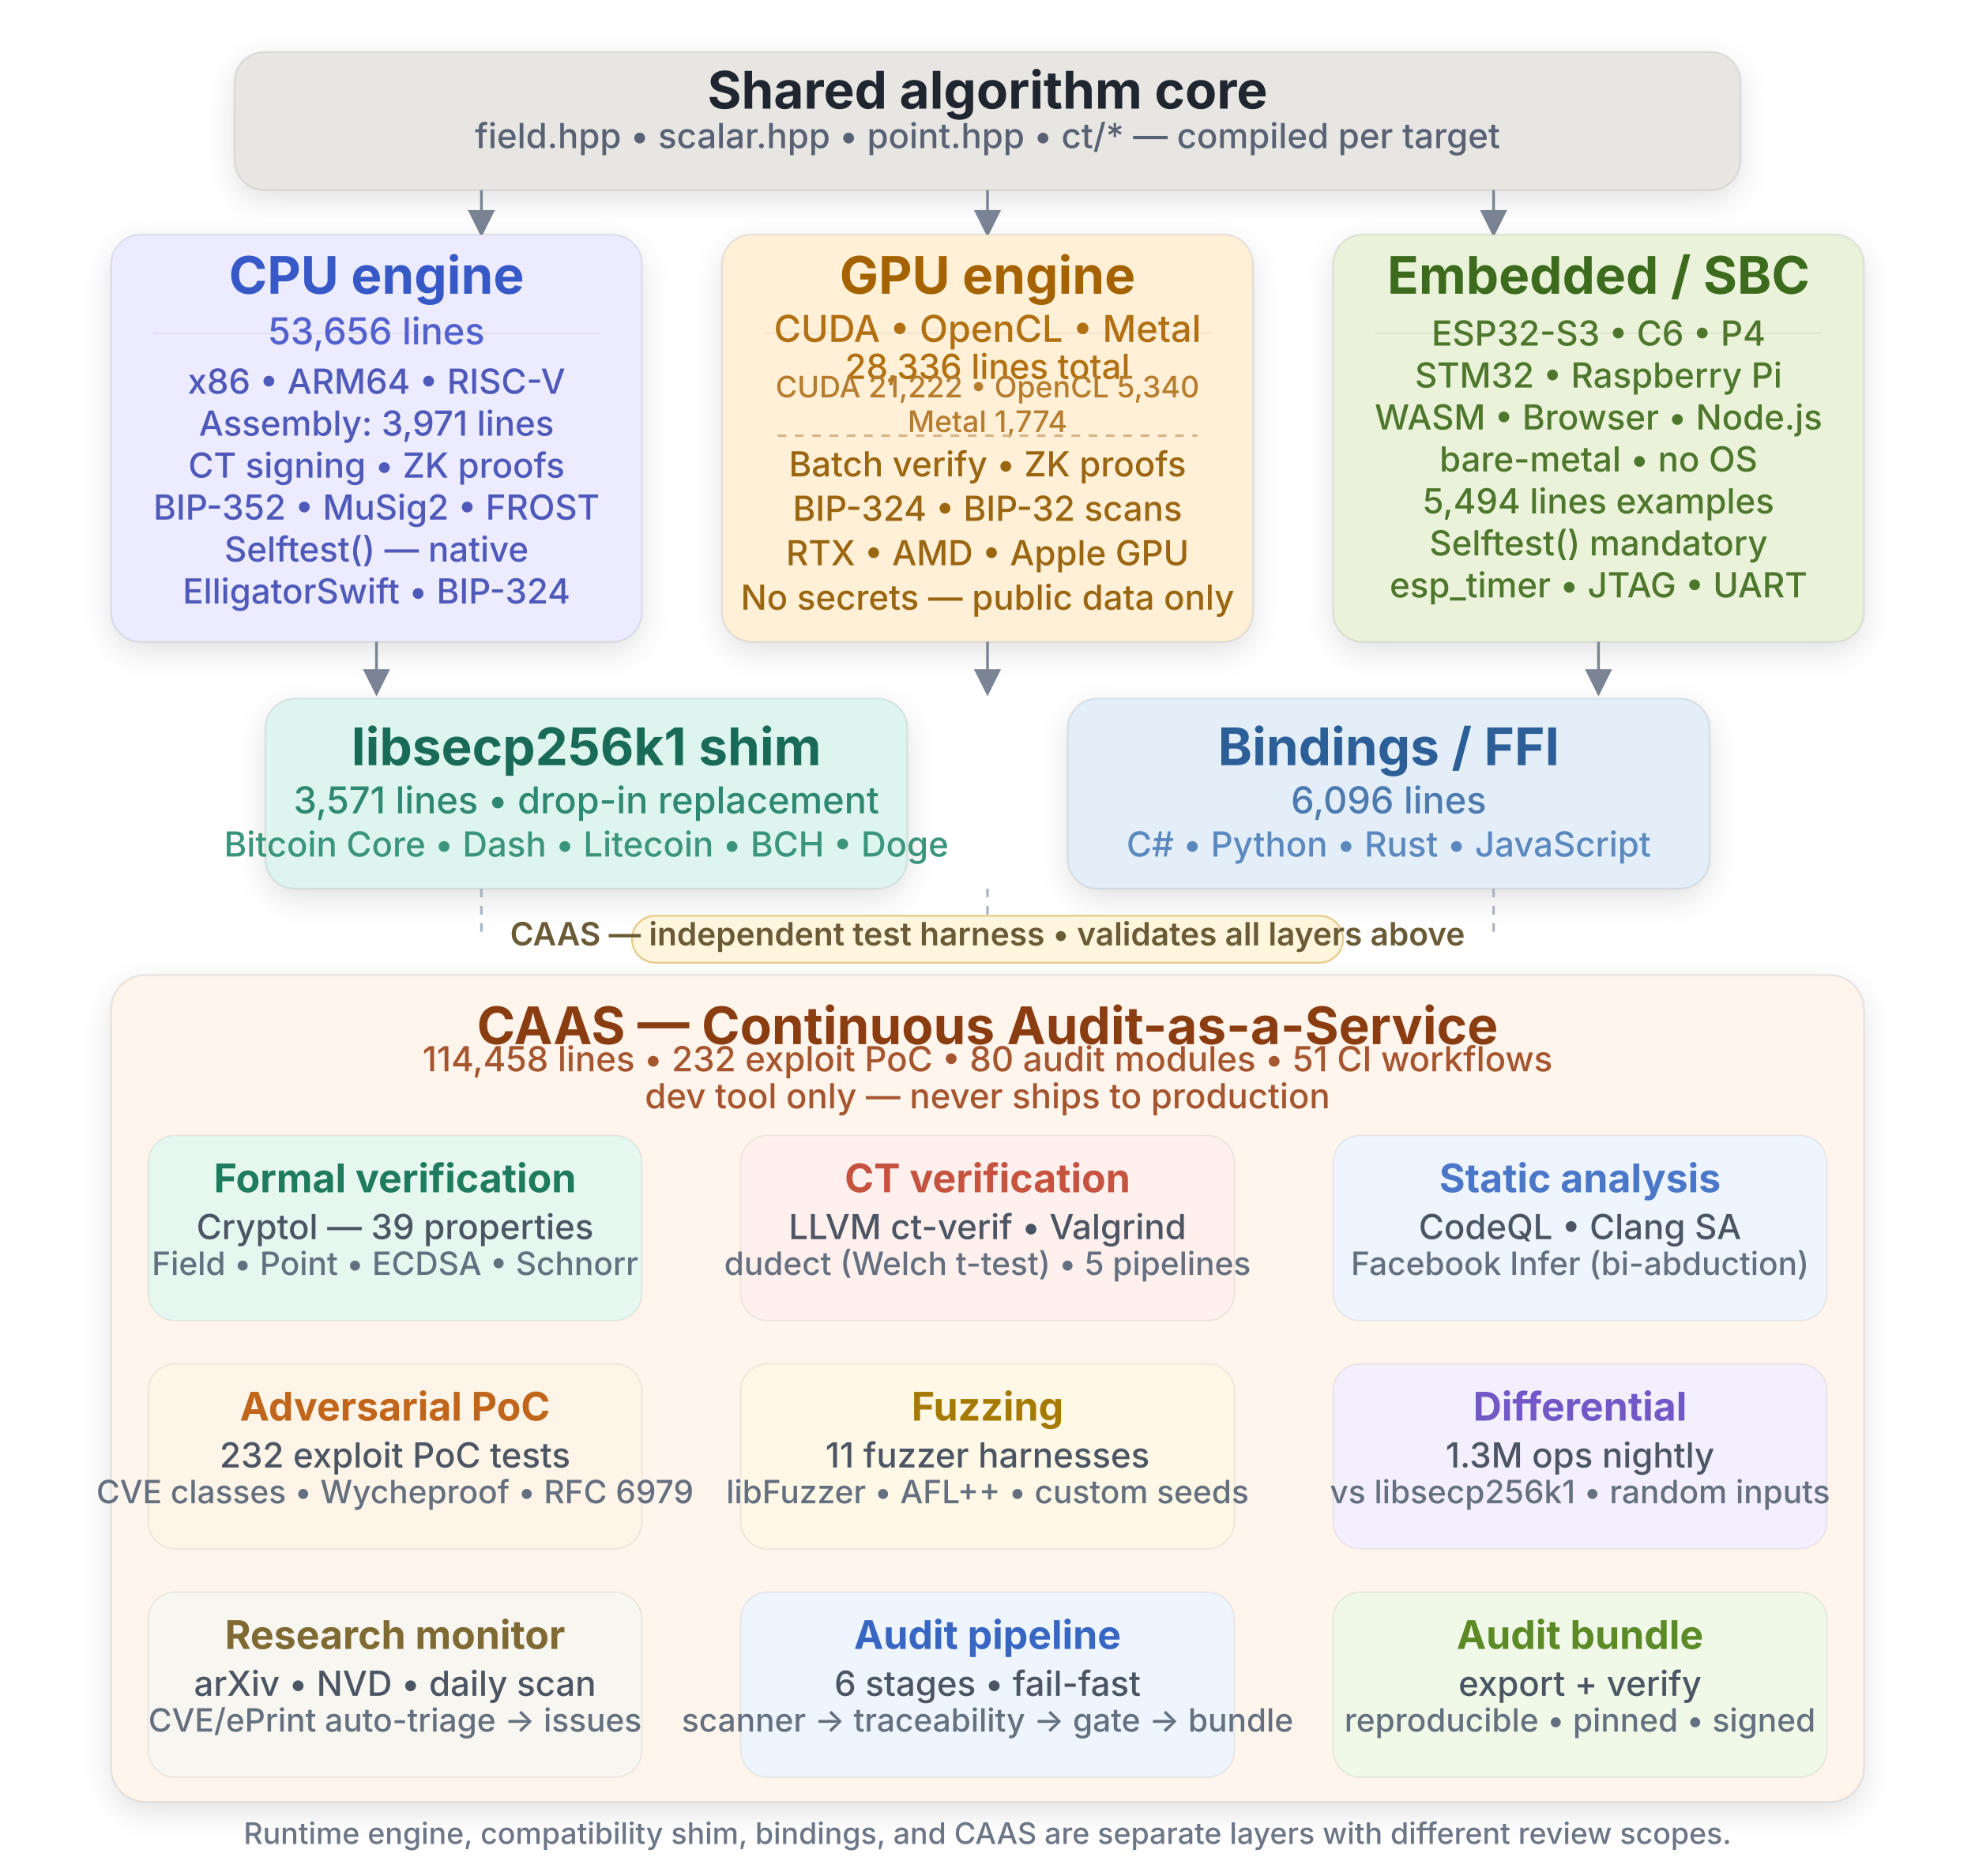
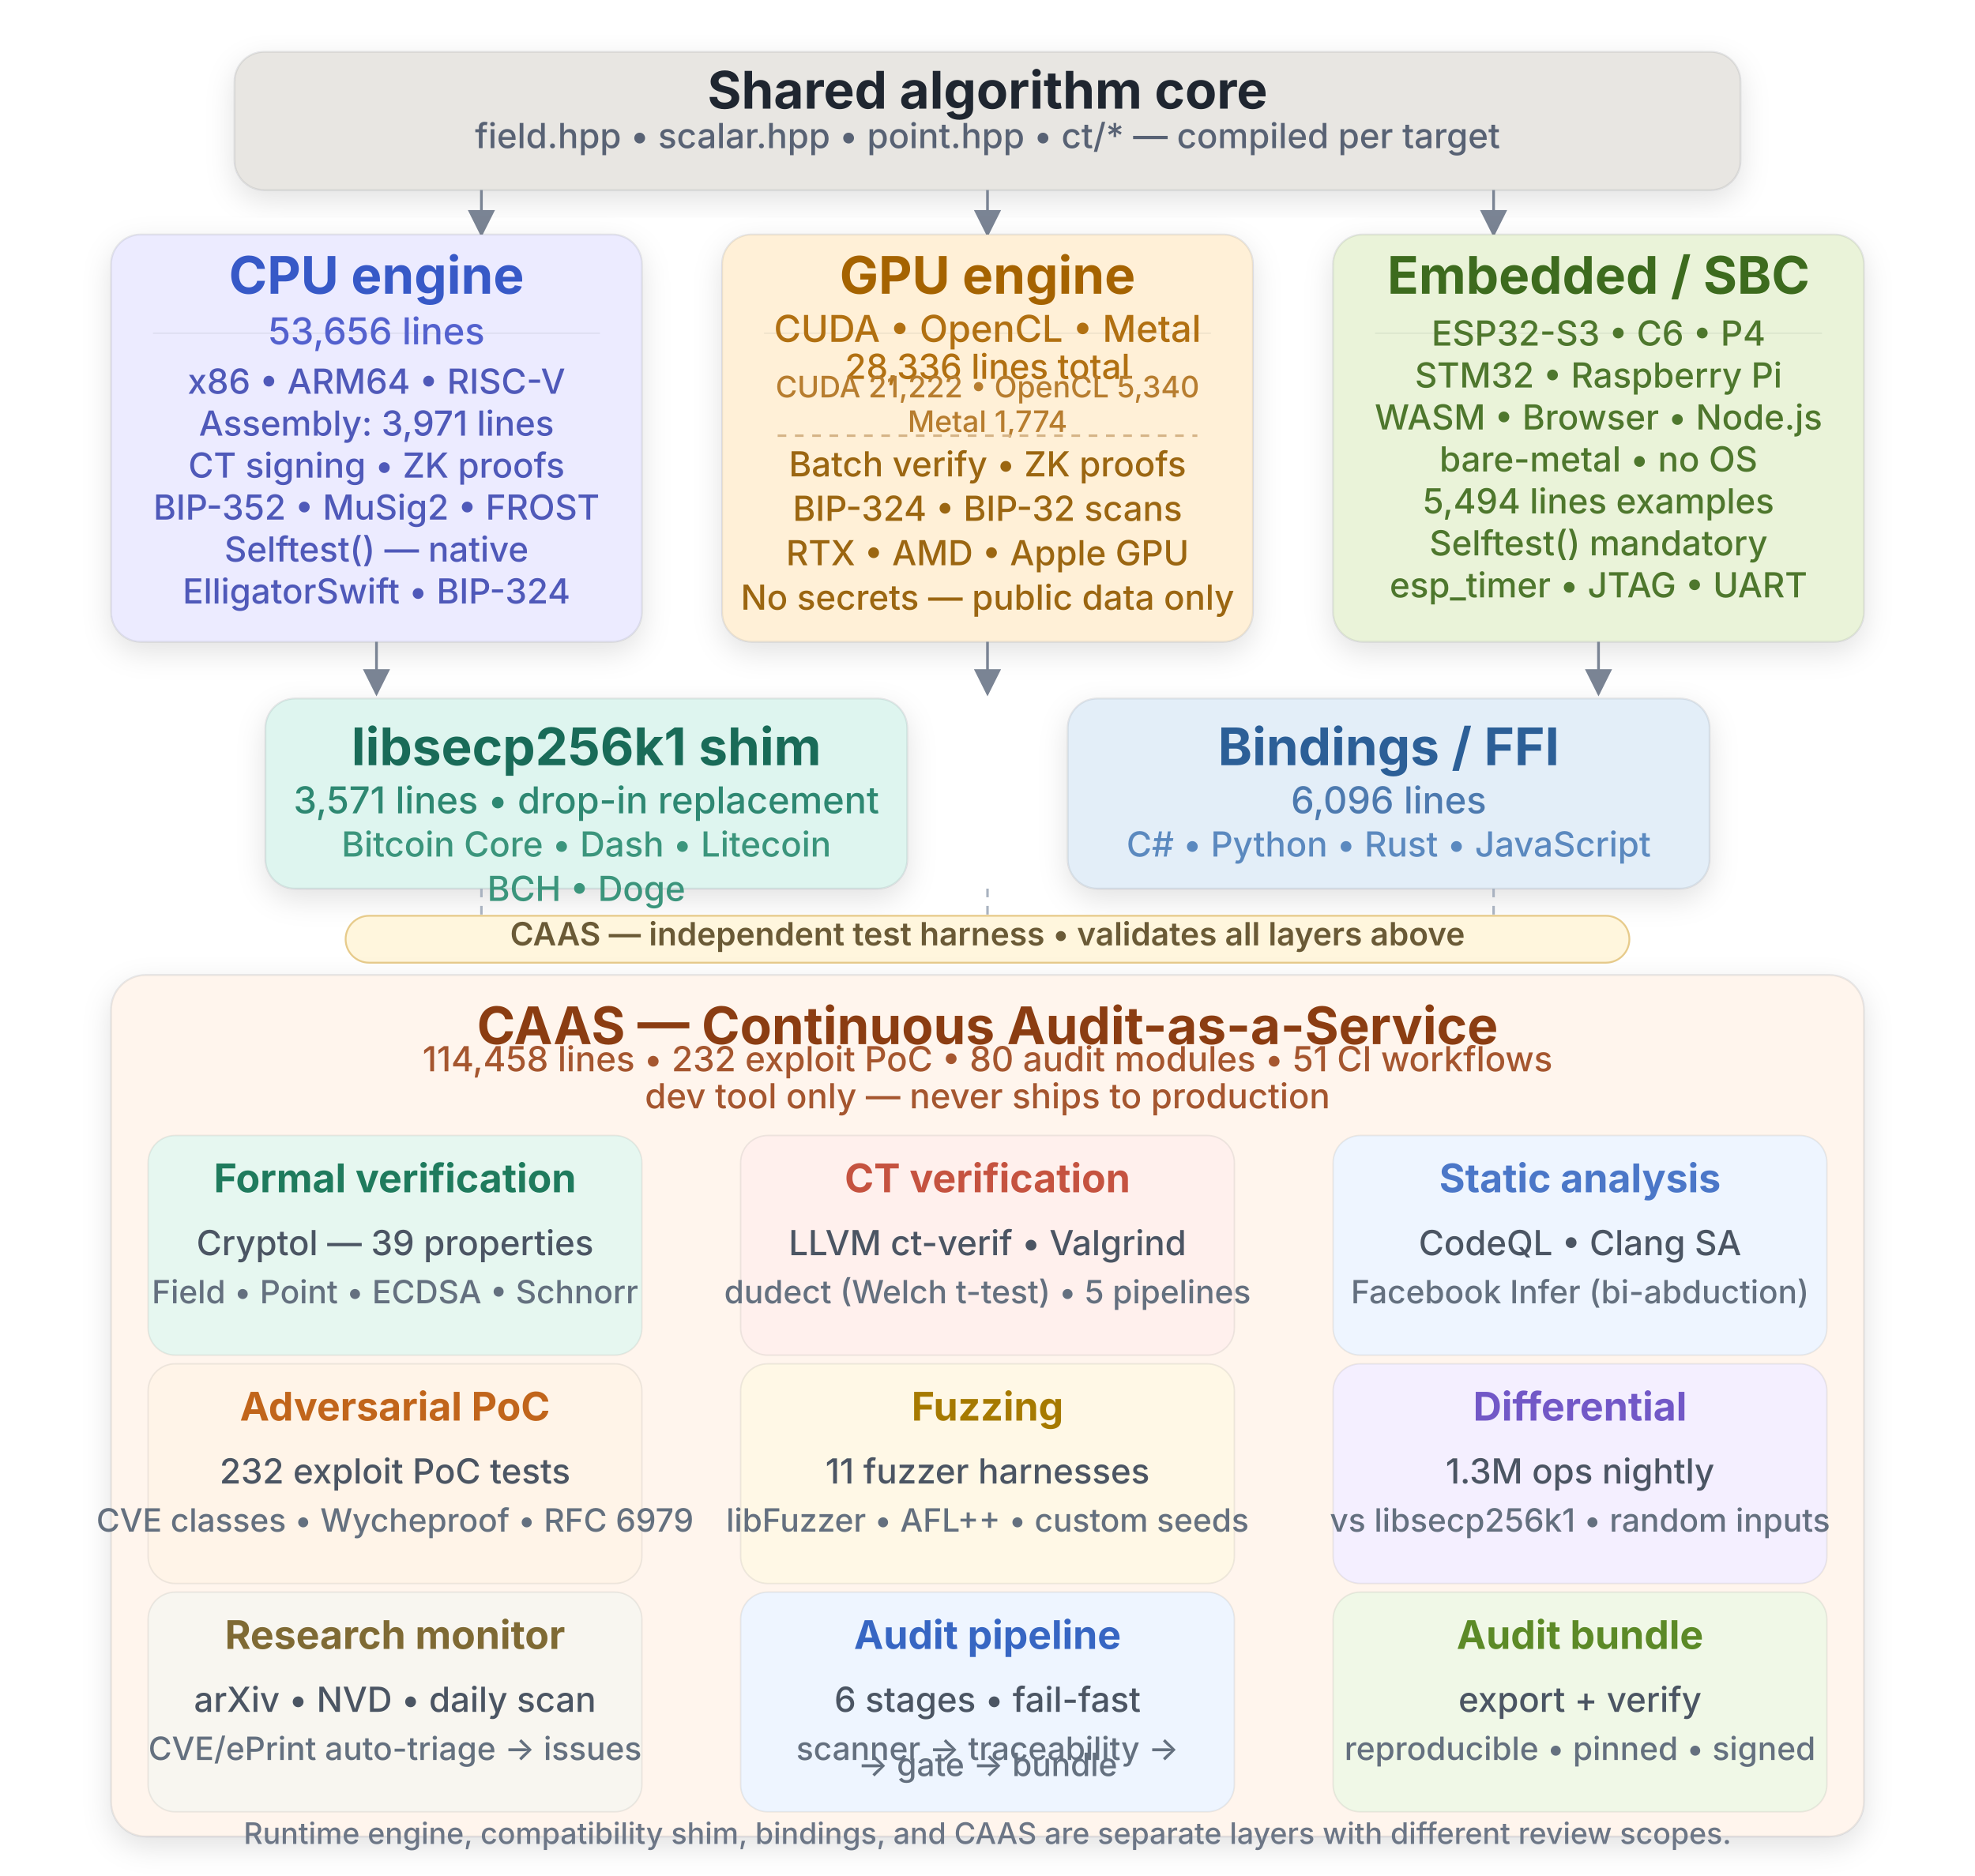
<svg xmlns="http://www.w3.org/2000/svg" width="100%" viewBox="0 0 1600 1520" fill="none">
  <defs>
    <filter id="shadow" x="-20%" y="-20%" width="140%" height="140%">
      <feDropShadow dx="0" dy="8" stdDeviation="12" flood-opacity="0.12" />
    </filter>
    <marker id="arrow" markerWidth="10" markerHeight="10" refX="9" refY="5" orient="auto" markerUnits="strokeWidth">
      <path d="M 0 0 L 10 5 L 0 10 z" fill="#7A8494" />
    </marker>
    <style>
      .title { font: 700 42px Inter, Segoe UI, Arial, sans-serif; fill: #1F2630; }
      .subtitle { font: 500 28px Inter, Segoe UI, Arial, sans-serif; fill: #586274; }
      .small { font: 500 24px Inter, Segoe UI, Arial, sans-serif; fill: #6C7686; }
      .body { font: 500 30px Inter, Segoe UI, Arial, sans-serif; fill: #3A4452; }
      .body2 { font: 500 28px Inter, Segoe UI, Arial, sans-serif; fill: #46505F; }
      .box { stroke: rgba(31,38,48,0.09); stroke-width: 1.5; filter: url(#shadow); }
      .dashed { stroke: #A9B2C0; stroke-width: 2; stroke-dasharray: 7 7; }
      .arrow { stroke: #7A8494; stroke-width: 2.2; fill: none; marker-end: url(#arrow); }
      .divider { stroke: rgba(31,38,48,0.08); stroke-width: 1; }
      .pilltext { font: 600 26px Inter, Segoe UI, Arial, sans-serif; fill: #6A5A36; }
      .caasTitle { font: 700 42px Inter, Segoe UI, Arial, sans-serif; fill: #8B3D12; }
      .caasSub { font: 500 28px Inter, Segoe UI, Arial, sans-serif; fill: #A5562F; }
      .sectionTitle { font: 700 32px Inter, Segoe UI, Arial, sans-serif; }
      .sectionBody { font: 500 28px Inter, Segoe UI, Arial, sans-serif; fill: #4B5563; }
      .sectionBodySmall { font: 500 26px Inter, Segoe UI, Arial, sans-serif; fill: #64707F; }
    </style>
  </defs>
  <rect x="190" y="42" width="1220" height="112" rx="24" fill="#E8E6E2" class="box" />
  <text x="800" y="88" text-anchor="middle" class="title">Shared algorithm core</text>
  <text x="800" y="120" text-anchor="middle" class="subtitle">field.hpp • scalar.hpp • point.hpp • ct/* — compiled per target</text>
  <line x1="390" y1="154" x2="390" y2="190" class="arrow" />
  <line x1="800" y1="154" x2="800" y2="190" class="arrow" />
  <line x1="1210" y1="154" x2="1210" y2="190" class="arrow" />
  <rect x="90" y="190" width="430" height="330" rx="24" fill="#ECEBFF" class="box" />
  <line x1="124" y1="270" x2="486" y2="270" class="divider" />
  <rect x="585" y="190" width="430" height="330" rx="24" fill="#FFF0D7" class="box" />
  <line x1="619" y1="270" x2="981" y2="270" class="divider" />
  <rect x="1080" y="190" width="430" height="330" rx="24" fill="#EAF3D9" class="box" />
  <line x1="1114" y1="270" x2="1476" y2="270" class="divider" />
  <text x="305" y="238" text-anchor="middle" class="title" fill="#3759C7" style="fill:#3759C7">CPU engine</text>
  <text x="305" y="279" text-anchor="middle" class="body" style="fill:#5361CE">53,656 lines</text>
  <text x="305" y="319" text-anchor="middle" class="body2" style="fill:#4F59B9">x86 • ARM64 • RISC-V</text>
  <text x="305" y="353" text-anchor="middle" class="body2" style="fill:#4F59B9">Assembly: 3,971 lines</text>
  <text x="305" y="387" text-anchor="middle" class="body2" style="fill:#4F59B9">CT signing • ZK proofs</text>
  <text x="305" y="421" text-anchor="middle" class="body2" style="fill:#4F59B9">BIP-352 • MuSig2 • FROST</text>
  <text x="305" y="455" text-anchor="middle" class="body2" style="fill:#4F59B9">Selftest() — native</text>
  <text x="305" y="489" text-anchor="middle" class="body2" style="fill:#4F59B9">ElligatorSwift • BIP-324</text>
  <text x="800" y="238" text-anchor="middle" class="title" style="fill:#A56300">GPU engine</text>
  <text x="800" y="277" text-anchor="middle" class="body" style="fill:#B17011">CUDA • OpenCL • Metal</text>
  <text x="800" y="307" text-anchor="middle" class="body2" style="fill:#B17011">28,336 lines total</text>
  <text x="800" y="322" text-anchor="middle" class="small" style="fill:#B77D2F">CUDA 21,222 • OpenCL 5,340</text>
  <text x="800" y="350" text-anchor="middle" class="small" style="fill:#B77D2F">Metal 1,774</text>
  <line x1="630" y1="353" x2="970" y2="353" class="dashed" style="stroke:#D5B487" />
  <text x="800" y="386" text-anchor="middle" class="body2" style="fill:#9B6611">Batch verify • ZK proofs</text>
  <text x="800" y="422" text-anchor="middle" class="body2" style="fill:#9B6611">BIP-324 • BIP-32 scans</text>
  <text x="800" y="458" text-anchor="middle" class="body2" style="fill:#9B6611">RTX • AMD • Apple GPU</text>
  <text x="800" y="494" text-anchor="middle" class="body2" style="fill:#9B6611">No secrets — public data only</text>
  <text x="1295" y="238" text-anchor="middle" class="title" style="fill:#3D6B1E">Embedded / SBC</text>
  <text x="1295" y="280" text-anchor="middle" class="body2" style="fill:#4E772D">ESP32-S3 • C6 • P4</text>
  <text x="1295" y="314" text-anchor="middle" class="body2" style="fill:#4E772D">STM32 • Raspberry Pi</text>
  <text x="1295" y="348" text-anchor="middle" class="body2" style="fill:#4E772D">WASM • Browser • Node.js</text>
  <text x="1295" y="382" text-anchor="middle" class="body2" style="fill:#4E772D">bare-metal • no OS</text>
  <text x="1295" y="416" text-anchor="middle" class="body2" style="fill:#4E772D">5,494 lines examples</text>
  <text x="1295" y="450" text-anchor="middle" class="body2" style="fill:#4E772D">Selftest() mandatory</text>
  <text x="1295" y="484" text-anchor="middle" class="body2" style="fill:#4E772D">esp_timer • JTAG • UART</text>
  <line x1="305" y1="520" x2="305" y2="562" class="arrow" />
  <line x1="800" y1="520" x2="800" y2="562" class="arrow" />
  <line x1="1295" y1="520" x2="1295" y2="562" class="arrow" />
  <rect x="215" y="566" width="520" height="154" rx="24" fill="#DEF5EF" class="box" />
  <rect x="865" y="566" width="520" height="154" rx="24" fill="#E3EEF8" class="box" />
  <text x="475" y="620" text-anchor="middle" class="title" style="fill:#196B58">libsecp256k1 shim</text>
  <text x="475" y="659" text-anchor="middle" class="body" style="fill:#2E8872">3,571 lines • drop-in replacement</text>
-   <text x="475" y="694" text-anchor="middle" class="body2" style="fill:#3B957C">Bitcoin Core • Dash • Litecoin • BCH • Doge</text>
+   <text x="475" y="694" text-anchor="middle" class="body2" style="fill:#3B957C">Bitcoin Core • Dash • Litecoin</text>
+   <text x="475" y="730" text-anchor="middle" class="body2" style="fill:#3B957C">BCH • Doge</text>
  <text x="1125" y="620" text-anchor="middle" class="title" style="fill:#2C5F97">Bindings / FFI</text>
  <text x="1125" y="659" text-anchor="middle" class="body" style="fill:#4D7AAF">6,096 lines</text>
  <text x="1125" y="694" text-anchor="middle" class="body2" style="fill:#5B89BF">C# • Python • Rust • JavaScript</text>
  <line x1="390" y1="720" x2="390" y2="760" class="dashed" />
  <line x1="800" y1="720" x2="800" y2="760" class="dashed" />
  <line x1="1210" y1="720" x2="1210" y2="760" class="dashed" />
-   <rect x="512" y="742" width="576" height="38" rx="19" fill="#FFF6DD" stroke="#E7CB8B" stroke-width="1.5" />
+   <rect x="280" y="742" width="1040" height="38" rx="19" fill="#FFF6DD" stroke="#E7CB8B" stroke-width="1.5" />
  <text x="800" y="766" text-anchor="middle" class="pilltext">CAAS — independent test harness • validates all layers above</text>
-   <rect x="90" y="790" width="1420" height="670" rx="28" fill="#FFF5ED" class="box" />
+   <rect x="90" y="790" width="1420" height="698" rx="28" fill="#FFF5ED" class="box" />
  <text x="800" y="846" text-anchor="middle" class="caasTitle">CAAS — Continuous Audit-as-a-Service</text>
  <text x="800" y="868" text-anchor="middle" class="caasSub">114,458 lines • 232 exploit PoC • 80 audit modules • 51 CI workflows</text>
  <text x="800" y="898" text-anchor="middle" class="caasSub">dev tool only — never ships to production</text>
-   <rect x="120" y="920" width="400" height="150" rx="22" fill="#E6F7F0" stroke="rgba(31,38,48,0.08)" stroke-width="1.2" />
+   <rect x="120" y="920" width="400" height="178" rx="22" fill="#E6F7F0" stroke="rgba(31,38,48,0.08)" stroke-width="1.2" />
  <text x="320.0" y="966" text-anchor="middle" class="sectionTitle" style="fill:#1F7B5D">Formal verification</text>
-   <text x="320.0" y="1004" text-anchor="middle" class="sectionBody">Cryptol — 39 properties</text>
-   <text x="320.0" y="1033" text-anchor="middle" class="sectionBodySmall">Field • Point • ECDSA • Schnorr</text>
-   <rect x="600" y="920" width="400" height="150" rx="22" fill="#FFF0ED" stroke="rgba(31,38,48,0.08)" stroke-width="1.2" />
+   <text x="320.0" y="1017" text-anchor="middle" class="sectionBody">Cryptol — 39 properties</text>
+   <text x="320.0" y="1056" text-anchor="middle" class="sectionBodySmall">Field • Point • ECDSA • Schnorr</text>
+   <rect x="600" y="920" width="400" height="178" rx="22" fill="#FFF0ED" stroke="rgba(31,38,48,0.08)" stroke-width="1.2" />
  <text x="800.0" y="966" text-anchor="middle" class="sectionTitle" style="fill:#C55340">CT verification</text>
-   <text x="800.0" y="1004" text-anchor="middle" class="sectionBody">LLVM ct-verif • Valgrind</text>
-   <text x="800.0" y="1033" text-anchor="middle" class="sectionBodySmall">dudect (Welch t-test) • 5 pipelines</text>
-   <rect x="1080" y="920" width="400" height="150" rx="22" fill="#EEF5FF" stroke="rgba(31,38,48,0.08)" stroke-width="1.2" />
+   <text x="800.0" y="1017" text-anchor="middle" class="sectionBody">LLVM ct-verif • Valgrind</text>
+   <text x="800.0" y="1056" text-anchor="middle" class="sectionBodySmall">dudect (Welch t-test) • 5 pipelines</text>
+   <rect x="1080" y="920" width="400" height="178" rx="22" fill="#EEF5FF" stroke="rgba(31,38,48,0.08)" stroke-width="1.2" />
  <text x="1280.0" y="966" text-anchor="middle" class="sectionTitle" style="fill:#4B77C8">Static analysis</text>
-   <text x="1280.0" y="1004" text-anchor="middle" class="sectionBody">CodeQL • Clang SA</text>
-   <text x="1280.0" y="1033" text-anchor="middle" class="sectionBodySmall">Facebook Infer (bi-abduction)</text>
-   <rect x="120" y="1105" width="400" height="150" rx="22" fill="#FFF4E8" stroke="rgba(31,38,48,0.08)" stroke-width="1.2" />
+   <text x="1280.0" y="1017" text-anchor="middle" class="sectionBody">CodeQL • Clang SA</text>
+   <text x="1280.0" y="1056" text-anchor="middle" class="sectionBodySmall">Facebook Infer (bi-abduction)</text>
+   <rect x="120" y="1105" width="400" height="178" rx="22" fill="#FFF4E8" stroke="rgba(31,38,48,0.08)" stroke-width="1.2" />
  <text x="320.0" y="1151" text-anchor="middle" class="sectionTitle" style="fill:#C1651B">Adversarial PoC</text>
-   <text x="320.0" y="1189" text-anchor="middle" class="sectionBody">232 exploit PoC tests</text>
-   <text x="320.0" y="1218" text-anchor="middle" class="sectionBodySmall">CVE classes • Wycheproof • RFC 6979</text>
-   <rect x="600" y="1105" width="400" height="150" rx="22" fill="#FFF8E6" stroke="rgba(31,38,48,0.08)" stroke-width="1.2" />
+   <text x="320.0" y="1202" text-anchor="middle" class="sectionBody">232 exploit PoC tests</text>
+   <text x="320.0" y="1241" text-anchor="middle" class="sectionBodySmall">CVE classes • Wycheproof • RFC 6979</text>
+   <rect x="600" y="1105" width="400" height="178" rx="22" fill="#FFF8E6" stroke="rgba(31,38,48,0.08)" stroke-width="1.2" />
  <text x="800.0" y="1151" text-anchor="middle" class="sectionTitle" style="fill:#A67A00">Fuzzing</text>
-   <text x="800.0" y="1189" text-anchor="middle" class="sectionBody">11 fuzzer harnesses</text>
-   <text x="800.0" y="1218" text-anchor="middle" class="sectionBodySmall">libFuzzer • AFL++ • custom seeds</text>
-   <rect x="1080" y="1105" width="400" height="150" rx="22" fill="#F4EFFF" stroke="rgba(31,38,48,0.08)" stroke-width="1.2" />
+   <text x="800.0" y="1202" text-anchor="middle" class="sectionBody">11 fuzzer harnesses</text>
+   <text x="800.0" y="1241" text-anchor="middle" class="sectionBodySmall">libFuzzer • AFL++ • custom seeds</text>
+   <rect x="1080" y="1105" width="400" height="178" rx="22" fill="#F4EFFF" stroke="rgba(31,38,48,0.08)" stroke-width="1.2" />
  <text x="1280.0" y="1151" text-anchor="middle" class="sectionTitle" style="fill:#7258C7">Differential</text>
-   <text x="1280.0" y="1189" text-anchor="middle" class="sectionBody">1.3M ops nightly</text>
-   <text x="1280.0" y="1218" text-anchor="middle" class="sectionBodySmall">vs libsecp256k1 • random inputs</text>
-   <rect x="120" y="1290" width="400" height="150" rx="22" fill="#F8F6F0" stroke="rgba(31,38,48,0.08)" stroke-width="1.2" />
+   <text x="1280.0" y="1202" text-anchor="middle" class="sectionBody">1.3M ops nightly</text>
+   <text x="1280.0" y="1241" text-anchor="middle" class="sectionBodySmall">vs libsecp256k1 • random inputs</text>
+   <rect x="120" y="1290" width="400" height="178" rx="22" fill="#F8F6F0" stroke="rgba(31,38,48,0.08)" stroke-width="1.2" />
  <text x="320.0" y="1336" text-anchor="middle" class="sectionTitle" style="fill:#7F6A34">Research monitor</text>
-   <text x="320.0" y="1374" text-anchor="middle" class="sectionBody">arXiv • NVD • daily scan</text>
-   <text x="320.0" y="1403" text-anchor="middle" class="sectionBodySmall">CVE/ePrint auto-triage → issues</text>
-   <rect x="600" y="1290" width="400" height="150" rx="22" fill="#EEF5FF" stroke="rgba(31,38,48,0.08)" stroke-width="1.2" />
+   <text x="320.0" y="1387" text-anchor="middle" class="sectionBody">arXiv • NVD • daily scan</text>
+   <text x="320.0" y="1426" text-anchor="middle" class="sectionBodySmall">CVE/ePrint auto-triage → issues</text>
+   <rect x="600" y="1290" width="400" height="178" rx="22" fill="#EEF5FF" stroke="rgba(31,38,48,0.08)" stroke-width="1.2" />
  <text x="800.0" y="1336" text-anchor="middle" class="sectionTitle" style="fill:#3766C3">Audit pipeline</text>
-   <text x="800.0" y="1374" text-anchor="middle" class="sectionBody">6 stages • fail-fast</text>
-   <text x="800.0" y="1403" text-anchor="middle" class="sectionBodySmall">scanner → traceability → gate → bundle</text>
-   <rect x="1080" y="1290" width="400" height="150" rx="22" fill="#F0F8E7" stroke="rgba(31,38,48,0.08)" stroke-width="1.2" />
+   <text x="800.0" y="1387" text-anchor="middle" class="sectionBody">6 stages • fail-fast</text>
+   <text x="800.0" y="1426" text-anchor="middle" class="sectionBodySmall">scanner → traceability →</text>
+   <text x="800.0" y="1439" text-anchor="middle" class="sectionBodySmall">→ gate → bundle</text>
+   <rect x="1080" y="1290" width="400" height="178" rx="22" fill="#F0F8E7" stroke="rgba(31,38,48,0.08)" stroke-width="1.2" />
  <text x="1280.0" y="1336" text-anchor="middle" class="sectionTitle" style="fill:#5C8A27">Audit bundle</text>
-   <text x="1280.0" y="1374" text-anchor="middle" class="sectionBody">export + verify</text>
-   <text x="1280.0" y="1403" text-anchor="middle" class="sectionBodySmall">reproducible • pinned • signed</text>
+   <text x="1280.0" y="1387" text-anchor="middle" class="sectionBody">export + verify</text>
+   <text x="1280.0" y="1426" text-anchor="middle" class="sectionBodySmall">reproducible • pinned • signed</text>
  <text x="800" y="1494" text-anchor="middle" class="small">Runtime engine, compatibility shim, bindings, and CAAS are separate layers with different review scopes.</text>
</svg>
